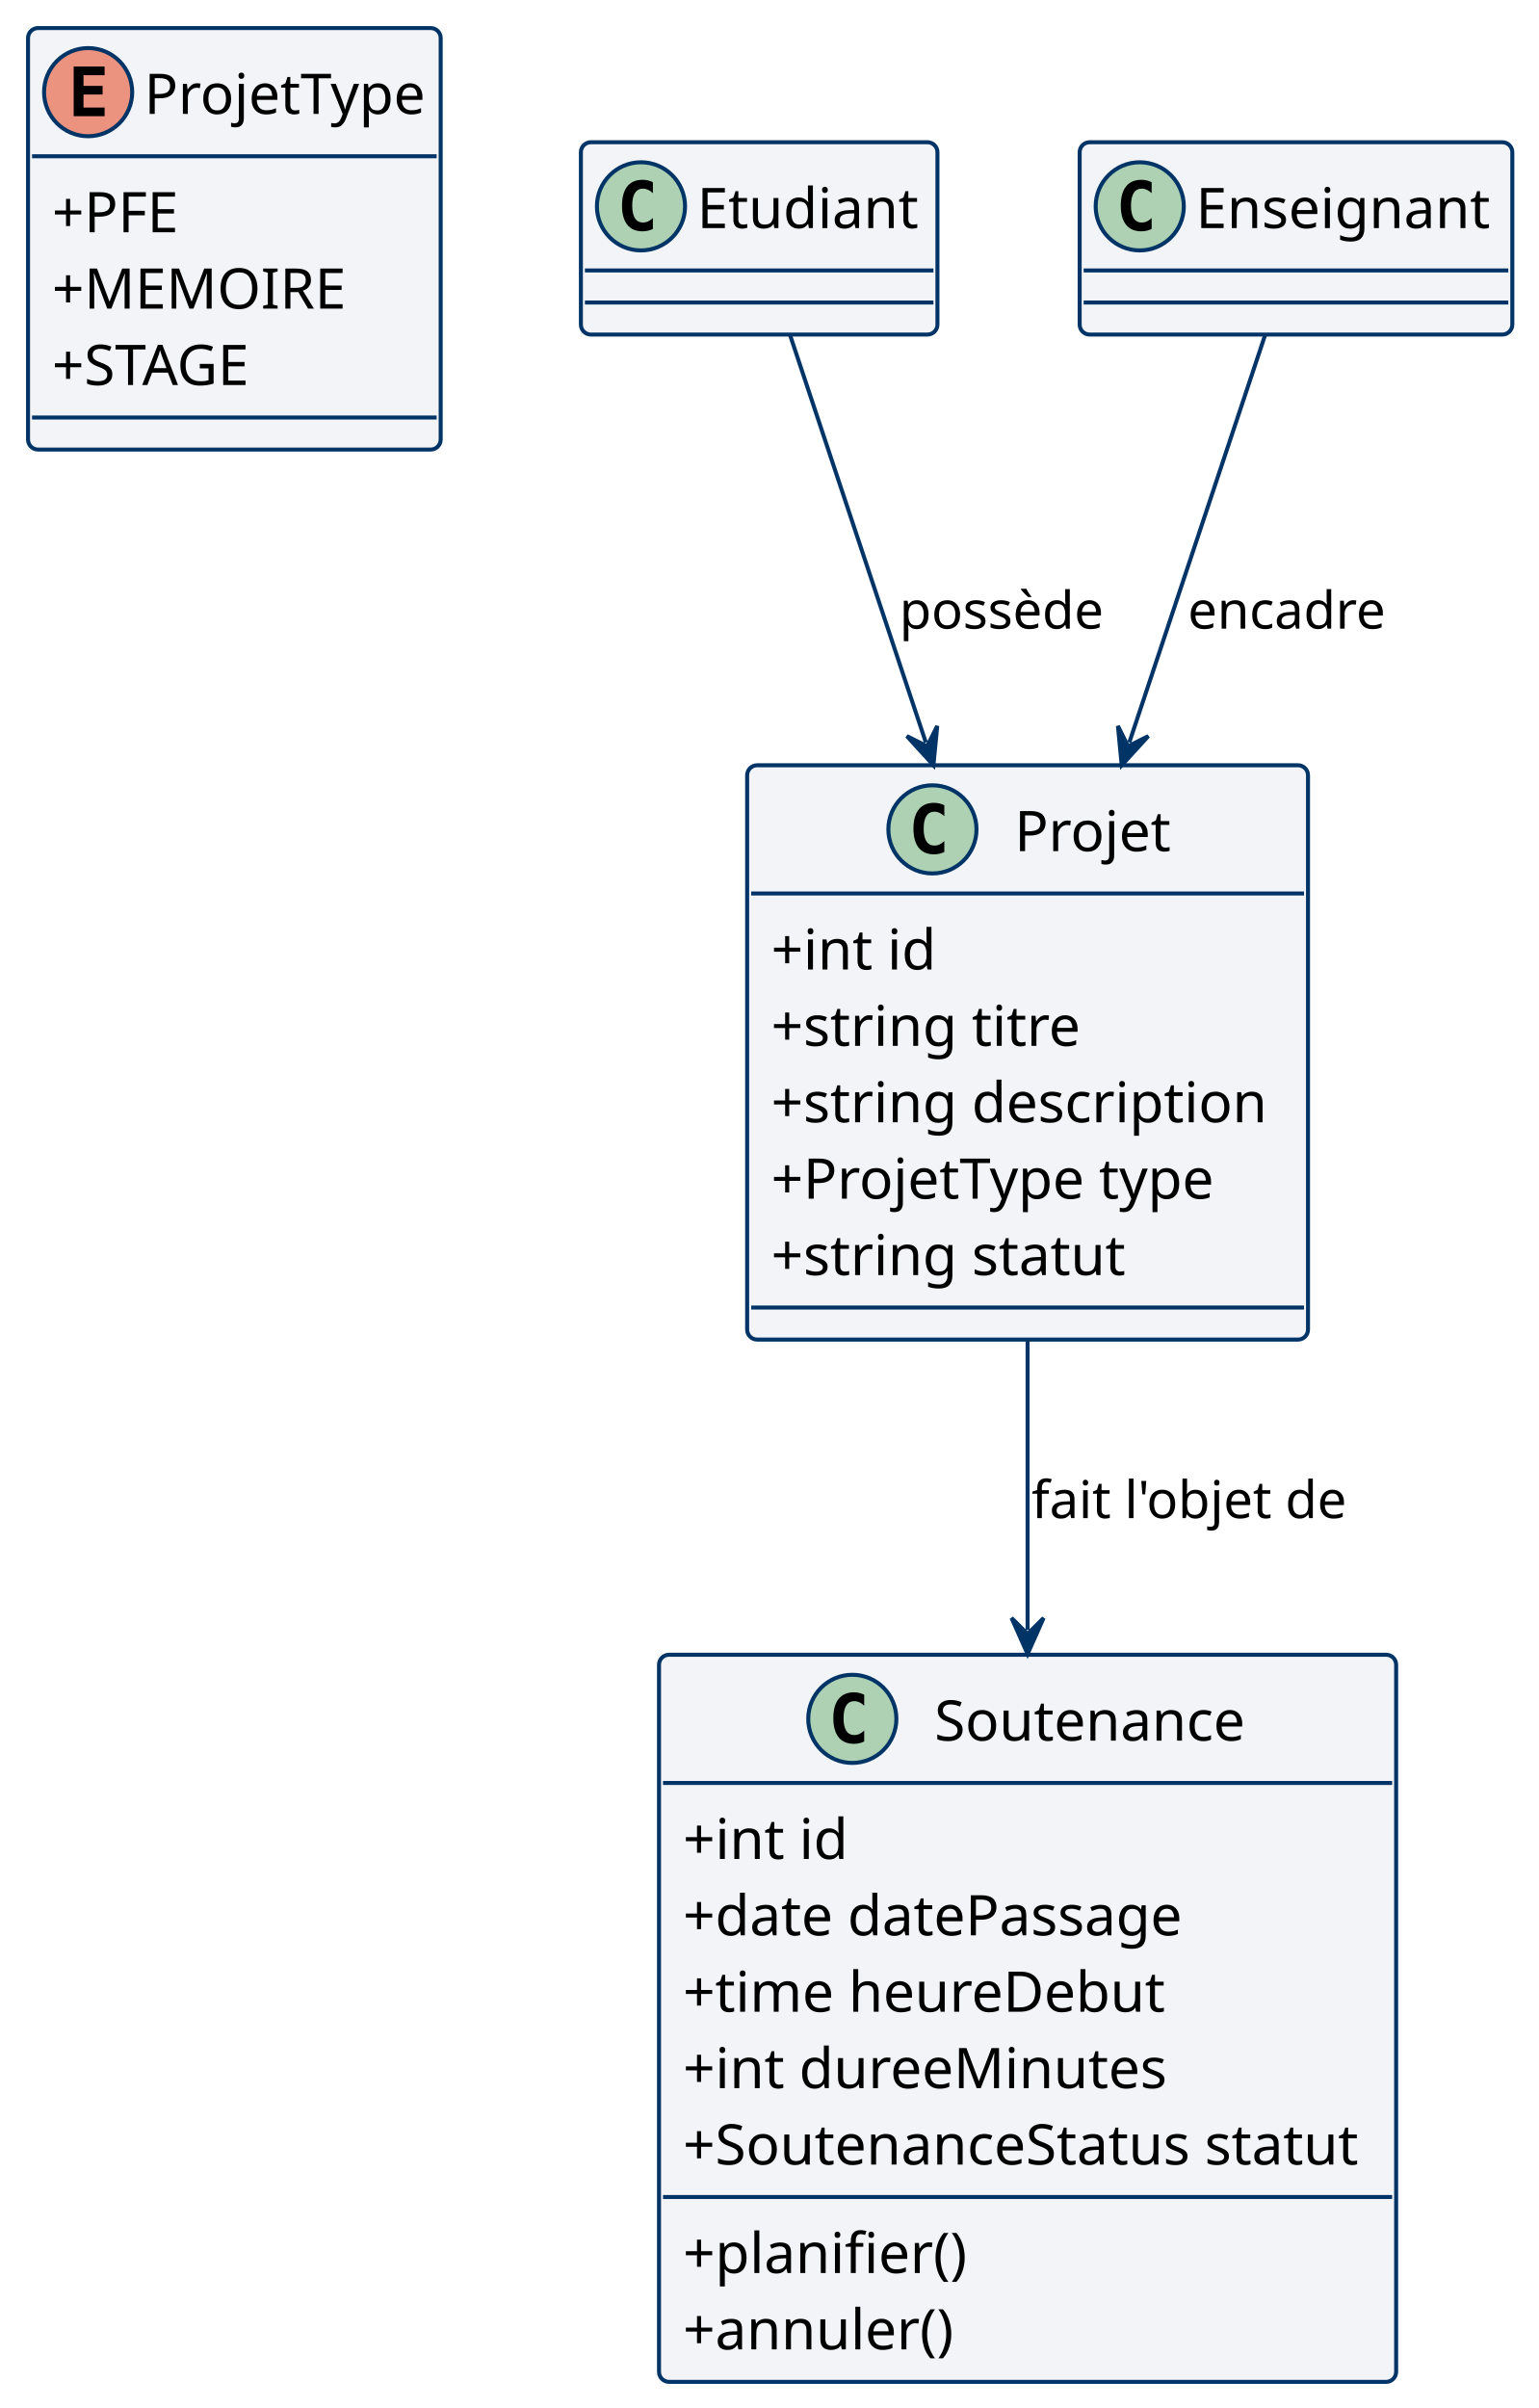
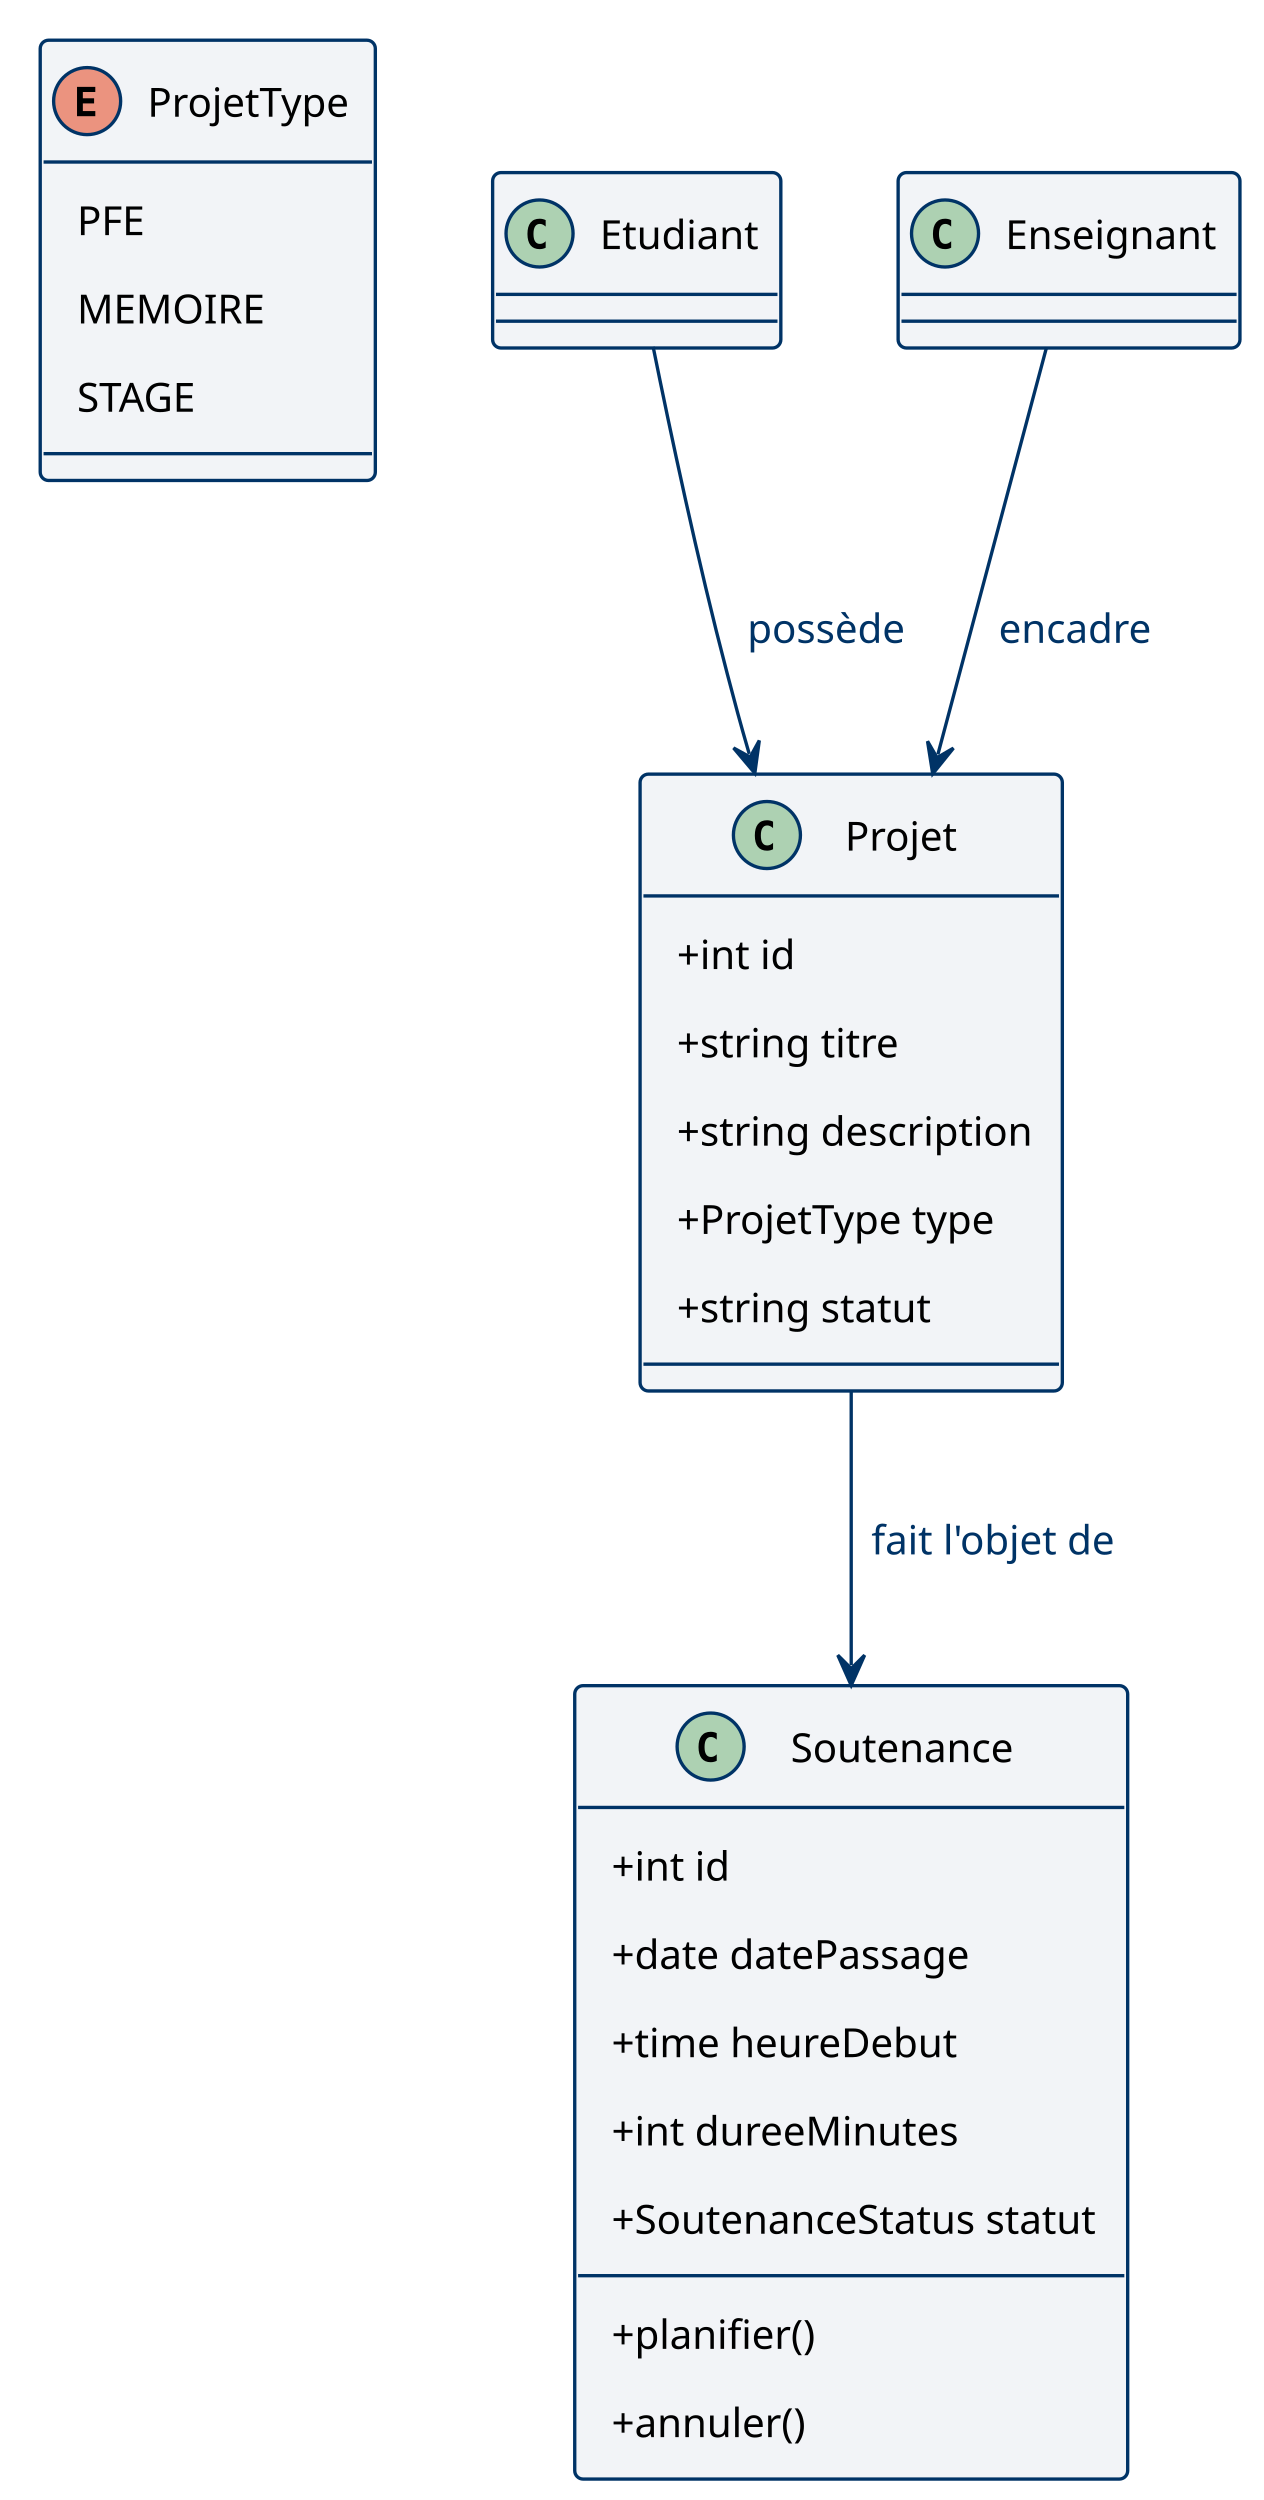
- <svg xmlns="http://www.w3.org/2000/svg" contentStyleType="text/css" height="601px" preserveAspectRatio="none" style="width:384px;height:601px;background:#FFFFFF;" version="1.1" viewBox="0 0 384 601" width="384px" zoomAndPan="magnify">
+ <svg xmlns="http://www.w3.org/2000/svg" contentStyleType="text/css" height="746px" preserveAspectRatio="none" style="width:377px;height:746px;background:#FFFFFF;" version="1.1" viewBox="0 0 377 746" width="377px" zoomAndPan="magnify">
  <defs />
  <g>
    <g id="elem_ProjetType">
-       <rect codeLine="21" fill="#F2F4F7" height="105.204" id="ProjetType" rx="2.5" ry="2.5" style="stroke:#003366;stroke-width:1.0;" width="103" x="7" y="7" />
-       <ellipse cx="22" cy="23" fill="#EB937F" rx="11" ry="11" style="stroke:#003366;stroke-width:1.0;" />
-       <path d="M26.109,29 L18.391,29 L18.391,16.609 L26.109,16.609 L26.109,18.766 L20.844,18.766 L20.844,21.438 L25.609,21.438 L25.609,23.594 L20.844,23.594 L20.844,26.844 L26.109,26.844 L26.109,29 Z " fill="#000000" />
-       <text fill="#000000" font-family="sans-serif" font-size="14" lengthAdjust="spacing" textLength="71" x="36" y="28.432">ProjetType</text>
-       <line style="stroke:#003366;stroke-width:1.0;" x1="8" x2="109" y1="39" y2="39" />
-       <text fill="#000000" font-family="sans-serif" font-size="14" lengthAdjust="spacing" textLength="31" x="13" y="57.966">+PFE</text>
-       <text fill="#000000" font-family="sans-serif" font-size="14" lengthAdjust="spacing" textLength="75" x="13" y="77.034">+MEMOIRE</text>
-       <text fill="#000000" font-family="sans-serif" font-size="14" lengthAdjust="spacing" textLength="51" x="13" y="96.102">+STAGE</text>
-       <line style="stroke:#003366;stroke-width:1.0;" x1="8" x2="109" y1="104.204" y2="104.204" />
+       <rect codeLine="3" fill="#F2F4F7" height="131.376" id="ProjetType" rx="2.5" ry="2.5" style="stroke:#003366;stroke-width:1.0;" width="100" x="12" y="12" />
+       <ellipse cx="26" cy="30.172" fill="#EB937F" rx="10" ry="10" style="stroke:#003366;stroke-width:1.0;" />
+       <path d="M28.438,34.672 L22.984,34.672 L22.984,25.922 L28.438,25.922 L28.438,27.453 L24.719,27.453 L24.719,29.328 L28.078,29.328 L28.078,30.86 L24.719,30.86 L24.719,33.141 L28.438,33.141 L28.438,34.672 Z " fill="#000000" />
+       <text fill="#000000" font-family="sans-serif" font-size="12" lengthAdjust="spacing" textLength="60" x="44" y="34.828">ProjetType</text>
+       <line style="stroke:#003366;stroke-width:1.0;" x1="13" x2="111" y1="48.344" y2="48.344" />
+       <text fill="#000000" font-family="sans-serif" font-size="12" lengthAdjust="spacing" textLength="20" x="23" y="70.172">PFE</text>
+       <text fill="#000000" font-family="sans-serif" font-size="12" lengthAdjust="spacing" textLength="56" x="23" y="96.516">MEMOIRE</text>
+       <text fill="#000000" font-family="sans-serif" font-size="12" lengthAdjust="spacing" textLength="38" x="23" y="122.86">STAGE</text>
+       <line style="stroke:#003366;stroke-width:1.0;" x1="13" x2="111" y1="135.376" y2="135.376" />
    </g>
    <g id="elem_Projet">
-       <rect codeLine="27" fill="#F2F4F7" height="143.34" id="Projet" rx="2.5" ry="2.5" style="stroke:#003366;stroke-width:1.0;" width="140" x="186.5" y="191" />
-       <ellipse cx="232.75" cy="207" fill="#ADD1B2" rx="11" ry="11" style="stroke:#003366;stroke-width:1.0;" />
-       <path d="M235.719,212.641 Q235.141,212.938 234.5,213.078 Q233.859,213.234 233.156,213.234 Q230.656,213.234 229.328,211.594 Q228.016,209.938 228.016,206.812 Q228.016,203.688 229.328,202.031 Q230.656,200.375 233.156,200.375 Q233.859,200.375 234.5,200.531 Q235.156,200.688 235.719,200.984 L235.719,203.703 Q235.094,203.125 234.5,202.859 Q233.906,202.578 233.281,202.578 Q231.938,202.578 231.25,203.656 Q230.562,204.719 230.562,206.812 Q230.562,208.906 231.25,209.984 Q231.938,211.047 233.281,211.047 Q233.906,211.047 234.5,210.781 Q235.094,210.5 235.719,209.922 L235.719,212.641 Z " fill="#000000" />
-       <text fill="#000000" font-family="sans-serif" font-size="14" lengthAdjust="spacing" textLength="39" x="253.25" y="212.432">Projet</text>
-       <line style="stroke:#003366;stroke-width:1.0;" x1="187.5" x2="325.5" y1="223" y2="223" />
-       <text fill="#000000" font-family="sans-serif" font-size="14" lengthAdjust="spacing" textLength="43" x="192.5" y="241.966">+int id</text>
-       <text fill="#000000" font-family="sans-serif" font-size="14" lengthAdjust="spacing" textLength="80" x="192.5" y="261.034">+string titre</text>
-       <text fill="#000000" font-family="sans-serif" font-size="14" lengthAdjust="spacing" textLength="128" x="192.5" y="280.102">+string description</text>
-       <text fill="#000000" font-family="sans-serif" font-size="14" lengthAdjust="spacing" textLength="112" x="192.5" y="299.17">+ProjetType type</text>
-       <text fill="#000000" font-family="sans-serif" font-size="14" lengthAdjust="spacing" textLength="91" x="192.5" y="318.238">+string statut</text>
-       <line style="stroke:#003366;stroke-width:1.0;" x1="187.5" x2="325.5" y1="326.34" y2="326.34" />
+       <rect codeLine="9" fill="#F2F4F7" height="184.065" id="Projet" rx="2.5" ry="2.5" style="stroke:#003366;stroke-width:1.0;" width="126" x="191" y="231" />
+       <ellipse cx="228.85" cy="249.172" fill="#ADD1B2" rx="10" ry="10" style="stroke:#003366;stroke-width:1.0;" />
+       <path d="M230.678,253.422 Q230.272,253.625 229.819,253.735 Q229.366,253.844 228.881,253.844 Q227.1,253.844 226.162,252.688 Q225.241,251.516 225.241,249.313 Q225.241,247.094 226.162,245.938 Q227.1,244.766 228.881,244.766 Q229.366,244.766 229.819,244.875 Q230.287,244.969 230.678,245.188 L230.678,247.11 Q230.241,246.703 229.819,246.516 Q229.397,246.313 228.959,246.313 Q228.006,246.313 227.522,247.078 Q227.037,247.828 227.037,249.313 Q227.037,250.781 227.522,251.531 Q228.006,252.281 228.959,252.281 Q229.397,252.281 229.819,252.094 Q230.241,251.906 230.678,251.5 L230.678,253.422 Z " fill="#000000" />
+       <text fill="#000000" font-family="sans-serif" font-size="12" lengthAdjust="spacing" textLength="33" x="252.15" y="253.828">Projet</text>
+       <line style="stroke:#003366;stroke-width:1.0;" x1="192" x2="316" y1="267.344" y2="267.344" />
+       <text fill="#000000" font-family="sans-serif" font-size="12" lengthAdjust="spacing" textLength="34" x="202" y="289.172">+int id</text>
+       <text fill="#000000" font-family="sans-serif" font-size="12" lengthAdjust="spacing" textLength="65" x="202" y="315.516">+string titre</text>
+       <text fill="#000000" font-family="sans-serif" font-size="12" lengthAdjust="spacing" textLength="104" x="202" y="341.86">+string description</text>
+       <text fill="#000000" font-family="sans-serif" font-size="12" lengthAdjust="spacing" textLength="94" x="202" y="368.204">+ProjetType type</text>
+       <text fill="#000000" font-family="sans-serif" font-size="12" lengthAdjust="spacing" textLength="74" x="202" y="394.549">+string statut</text>
+       <line style="stroke:#003366;stroke-width:1.0;" x1="192" x2="316" y1="407.065" y2="407.065" />
    </g>
    <g id="elem_Etudiant">
-       <rect codeLine="35" fill="#F2F4F7" height="48" id="Etudiant" rx="2.5" ry="2.5" style="stroke:#003366;stroke-width:1.0;" width="89" x="145" y="35.5" />
-       <ellipse cx="160" cy="51.5" fill="#ADD1B2" rx="11" ry="11" style="stroke:#003366;stroke-width:1.0;" />
-       <path d="M162.969,57.141 Q162.391,57.438 161.75,57.578 Q161.109,57.734 160.406,57.734 Q157.906,57.734 156.578,56.094 Q155.266,54.438 155.266,51.312 Q155.266,48.188 156.578,46.531 Q157.906,44.875 160.406,44.875 Q161.109,44.875 161.75,45.031 Q162.406,45.188 162.969,45.484 L162.969,48.203 Q162.344,47.625 161.75,47.359 Q161.156,47.078 160.531,47.078 Q159.188,47.078 158.5,48.156 Q157.812,49.219 157.812,51.312 Q157.812,53.406 158.5,54.484 Q159.188,55.547 160.531,55.547 Q161.156,55.547 161.75,55.281 Q162.344,55 162.969,54.422 L162.969,57.141 Z " fill="#000000" />
-       <text fill="#000000" font-family="sans-serif" font-size="14" lengthAdjust="spacing" textLength="57" x="174" y="56.932">Etudiant</text>
-       <line style="stroke:#003366;stroke-width:1.0;" x1="146" x2="233" y1="67.5" y2="67.5" />
-       <line style="stroke:#003366;stroke-width:1.0;" x1="146" x2="233" y1="75.5" y2="75.5" />
+       <rect codeLine="17" fill="#F2F4F7" height="52.344" id="Etudiant" rx="2.5" ry="2.5" style="stroke:#003366;stroke-width:1.0;" width="86" x="147" y="51.5" />
+       <ellipse cx="161" cy="69.672" fill="#ADD1B2" rx="10" ry="10" style="stroke:#003366;stroke-width:1.0;" />
+       <path d="M162.828,73.922 Q162.422,74.125 161.969,74.235 Q161.516,74.344 161.031,74.344 Q159.25,74.344 158.312,73.188 Q157.391,72.016 157.391,69.813 Q157.391,67.594 158.312,66.438 Q159.25,65.266 161.031,65.266 Q161.516,65.266 161.969,65.375 Q162.438,65.469 162.828,65.688 L162.828,67.61 Q162.391,67.203 161.969,67.016 Q161.547,66.813 161.109,66.813 Q160.156,66.813 159.672,67.578 Q159.188,68.328 159.188,69.813 Q159.188,71.281 159.672,72.031 Q160.156,72.781 161.109,72.781 Q161.547,72.781 161.969,72.594 Q162.391,72.406 162.828,72 L162.828,73.922 Z " fill="#000000" />
+       <text fill="#000000" font-family="sans-serif" font-size="12" lengthAdjust="spacing" textLength="46" x="179" y="74.328">Etudiant</text>
+       <line style="stroke:#003366;stroke-width:1.0;" x1="148" x2="232" y1="87.844" y2="87.844" />
+       <line style="stroke:#003366;stroke-width:1.0;" x1="148" x2="232" y1="95.844" y2="95.844" />
    </g>
    <g id="elem_Enseignant">
-       <rect codeLine="39" fill="#F2F4F7" height="48" id="Enseignant" rx="2.5" ry="2.5" style="stroke:#003366;stroke-width:1.0;" width="108" x="269.5" y="35.5" />
-       <ellipse cx="284.5" cy="51.5" fill="#ADD1B2" rx="11" ry="11" style="stroke:#003366;stroke-width:1.0;" />
-       <path d="M287.469,57.141 Q286.891,57.438 286.25,57.578 Q285.609,57.734 284.906,57.734 Q282.406,57.734 281.078,56.094 Q279.766,54.438 279.766,51.312 Q279.766,48.188 281.078,46.531 Q282.406,44.875 284.906,44.875 Q285.609,44.875 286.25,45.031 Q286.906,45.188 287.469,45.484 L287.469,48.203 Q286.844,47.625 286.25,47.359 Q285.656,47.078 285.031,47.078 Q283.688,47.078 283,48.156 Q282.312,49.219 282.312,51.312 Q282.312,53.406 283,54.484 Q283.688,55.547 285.031,55.547 Q285.656,55.547 286.25,55.281 Q286.844,55 287.469,54.422 L287.469,57.141 Z " fill="#000000" />
-       <text fill="#000000" font-family="sans-serif" font-size="14" lengthAdjust="spacing" textLength="76" x="298.5" y="56.932">Enseignant</text>
-       <line style="stroke:#003366;stroke-width:1.0;" x1="270.5" x2="376.5" y1="67.5" y2="67.5" />
-       <line style="stroke:#003366;stroke-width:1.0;" x1="270.5" x2="376.5" y1="75.5" y2="75.5" />
+       <rect codeLine="21" fill="#F2F4F7" height="52.344" id="Enseignant" rx="2.5" ry="2.5" style="stroke:#003366;stroke-width:1.0;" width="102" x="268" y="51.5" />
+       <ellipse cx="282" cy="69.672" fill="#ADD1B2" rx="10" ry="10" style="stroke:#003366;stroke-width:1.0;" />
+       <path d="M283.828,73.922 Q283.422,74.125 282.969,74.235 Q282.516,74.344 282.031,74.344 Q280.25,74.344 279.312,73.188 Q278.391,72.016 278.391,69.813 Q278.391,67.594 279.312,66.438 Q280.25,65.266 282.031,65.266 Q282.516,65.266 282.969,65.375 Q283.438,65.469 283.828,65.688 L283.828,67.61 Q283.391,67.203 282.969,67.016 Q282.547,66.813 282.109,66.813 Q281.156,66.813 280.672,67.578 Q280.188,68.328 280.188,69.813 Q280.188,71.281 280.672,72.031 Q281.156,72.781 282.109,72.781 Q282.547,72.781 282.969,72.594 Q283.391,72.406 283.828,72 L283.828,73.922 Z " fill="#000000" />
+       <text fill="#000000" font-family="sans-serif" font-size="12" lengthAdjust="spacing" textLength="62" x="300" y="74.328">Enseignant</text>
+       <line style="stroke:#003366;stroke-width:1.0;" x1="269" x2="369" y1="87.844" y2="87.844" />
+       <line style="stroke:#003366;stroke-width:1.0;" x1="269" x2="369" y1="95.844" y2="95.844" />
    </g>
    <g id="elem_Soutenance">
-       <rect codeLine="43" fill="#F2F4F7" height="181.475" id="Soutenance" rx="2.5" ry="2.5" style="stroke:#003366;stroke-width:1.0;" width="184" x="164.5" y="413" />
-       <ellipse cx="212.75" cy="429" fill="#ADD1B2" rx="11" ry="11" style="stroke:#003366;stroke-width:1.0;" />
-       <path d="M215.719,434.641 Q215.141,434.938 214.5,435.078 Q213.859,435.234 213.156,435.234 Q210.656,435.234 209.328,433.594 Q208.016,431.938 208.016,428.812 Q208.016,425.688 209.328,424.031 Q210.656,422.375 213.156,422.375 Q213.859,422.375 214.5,422.531 Q215.156,422.688 215.719,422.984 L215.719,425.703 Q215.094,425.125 214.5,424.859 Q213.906,424.578 213.281,424.578 Q211.938,424.578 211.25,425.656 Q210.562,426.719 210.562,428.812 Q210.562,430.906 211.25,431.984 Q211.938,433.047 213.281,433.047 Q213.906,433.047 214.5,432.781 Q215.094,432.5 215.719,431.922 L215.719,434.641 Z " fill="#000000" />
-       <text fill="#000000" font-family="sans-serif" font-size="14" lengthAdjust="spacing" textLength="79" x="233.25" y="434.432">Soutenance</text>
-       <line style="stroke:#003366;stroke-width:1.0;" x1="165.5" x2="347.5" y1="445" y2="445" />
-       <text fill="#000000" font-family="sans-serif" font-size="14" lengthAdjust="spacing" textLength="43" x="170.5" y="463.966">+int id</text>
-       <text fill="#000000" font-family="sans-serif" font-size="14" lengthAdjust="spacing" textLength="127" x="170.5" y="483.034">+date datePassage</text>
-       <text fill="#000000" font-family="sans-serif" font-size="14" lengthAdjust="spacing" textLength="123" x="170.5" y="502.102">+time heureDebut</text>
-       <text fill="#000000" font-family="sans-serif" font-size="14" lengthAdjust="spacing" textLength="125" x="170.5" y="521.17">+int dureeMinutes</text>
-       <text fill="#000000" font-family="sans-serif" font-size="14" lengthAdjust="spacing" textLength="172" x="170.5" y="540.238">+SoutenanceStatus statut</text>
-       <line style="stroke:#003366;stroke-width:1.0;" x1="165.5" x2="347.5" y1="548.34" y2="548.34" />
-       <text fill="#000000" font-family="sans-serif" font-size="14" lengthAdjust="spacing" textLength="73" x="170.5" y="567.306">+planifier()</text>
-       <text fill="#000000" font-family="sans-serif" font-size="14" lengthAdjust="spacing" textLength="69" x="170.5" y="586.373">+annuler()</text>
+       <rect codeLine="25" fill="#F2F4F7" height="236.753" id="Soutenance" rx="2.5" ry="2.5" style="stroke:#003366;stroke-width:1.0;" width="165" x="171.5" y="503" />
+       <ellipse cx="212.05" cy="521.172" fill="#ADD1B2" rx="10" ry="10" style="stroke:#003366;stroke-width:1.0;" />
+       <path d="M213.878,525.422 Q213.472,525.625 213.019,525.735 Q212.566,525.844 212.081,525.844 Q210.3,525.844 209.363,524.688 Q208.441,523.516 208.441,521.313 Q208.441,519.094 209.363,517.938 Q210.3,516.766 212.081,516.766 Q212.566,516.766 213.019,516.875 Q213.488,516.969 213.878,517.188 L213.878,519.11 Q213.441,518.703 213.019,518.516 Q212.597,518.313 212.159,518.313 Q211.206,518.313 210.722,519.078 Q210.238,519.828 210.238,521.313 Q210.238,522.781 210.722,523.531 Q211.206,524.281 212.159,524.281 Q212.597,524.281 213.019,524.094 Q213.441,523.906 213.878,523.5 L213.878,525.422 Z " fill="#000000" />
+       <text fill="#000000" font-family="sans-serif" font-size="12" lengthAdjust="spacing" textLength="66" x="235.95" y="525.828">Soutenance</text>
+       <line style="stroke:#003366;stroke-width:1.0;" x1="172.5" x2="335.5" y1="539.344" y2="539.344" />
+       <text fill="#000000" font-family="sans-serif" font-size="12" lengthAdjust="spacing" textLength="34" x="182.5" y="561.172">+int id</text>
+       <text fill="#000000" font-family="sans-serif" font-size="12" lengthAdjust="spacing" textLength="107" x="182.5" y="587.516">+date datePassage</text>
+       <text fill="#000000" font-family="sans-serif" font-size="12" lengthAdjust="spacing" textLength="102" x="182.5" y="613.86">+time heureDebut</text>
+       <text fill="#000000" font-family="sans-serif" font-size="12" lengthAdjust="spacing" textLength="102" x="182.5" y="640.205">+int dureeMinutes</text>
+       <text fill="#000000" font-family="sans-serif" font-size="12" lengthAdjust="spacing" textLength="143" x="182.5" y="666.549">+SoutenanceStatus statut</text>
+       <line style="stroke:#003366;stroke-width:1.0;" x1="172.5" x2="335.5" y1="679.065" y2="679.065" />
+       <text fill="#000000" font-family="sans-serif" font-size="12" lengthAdjust="spacing" textLength="61" x="182.5" y="700.893">+planifier()</text>
+       <text fill="#000000" font-family="sans-serif" font-size="12" lengthAdjust="spacing" textLength="58" x="182.5" y="727.237">+annuler()</text>
    </g>
    <g id="link_Etudiant_Projet">
-       <path codeLine="53" d="M197.19,83.56 C205.88,109.65 218.573,147.708 231.103,185.298 " fill="none" id="Etudiant-to-Projet" style="stroke:#003366;stroke-width:1.0;" />
-       <polygon fill="#003366" points="233,190.99,233.949,181.187,231.419,186.247,226.359,183.717,233,190.99" style="stroke:#003366;stroke-width:1.0;" />
-       <text fill="#000000" font-family="sans-serif" font-size="13" lengthAdjust="spacing" textLength="50" x="224.5" y="156.897">possède</text>
+       <path codeLine="35" d="M194.9,103.51 C199.92,128.36 208.2,167.51 217,201 C219.54,210.67 220.669,214.957 223.569,224.957 " fill="none" id="Etudiant-to-Projet" style="stroke:#003366;stroke-width:1.0;" />
+       <polygon fill="#003366" points="225.24,230.72,226.575,220.962,223.847,225.918,218.892,223.19,225.24,230.72" style="stroke:#003366;stroke-width:1.0;" />
+       <text fill="#003366" font-family="sans-serif" font-size="12" lengthAdjust="spacing" textLength="47" x="223" y="191.828">possède</text>
    </g>
    <g id="link_Enseignant_Projet">
-       <path codeLine="54" d="M315.81,83.56 C307.12,109.65 294.427,147.708 281.897,185.298 " fill="none" id="Enseignant-to-Projet" style="stroke:#003366;stroke-width:1.0;" />
-       <polygon fill="#003366" points="280,190.99,286.641,183.717,281.581,186.247,279.051,181.187,280,190.99" style="stroke:#003366;stroke-width:1.0;" />
-       <text fill="#000000" font-family="sans-serif" font-size="13" lengthAdjust="spacing" textLength="48" x="296.5" y="156.897">encadre</text>
+       <path codeLine="36" d="M312.29,103.64 C304.29,133.59 292.038,179.523 279.868,225.113 " fill="none" id="Enseignant-to-Projet" style="stroke:#003366;stroke-width:1.0;" />
+       <polygon fill="#003366" points="278.32,230.91,284.506,223.246,279.61,226.079,276.776,221.183,278.32,230.91" style="stroke:#003366;stroke-width:1.0;" />
+       <text fill="#003366" font-family="sans-serif" font-size="12" lengthAdjust="spacing" textLength="46" x="298" y="191.828">encadre</text>
    </g>
    <g id="link_Projet_Soutenance">
-       <path codeLine="55" d="M256.5,334.24 C256.5,358.88 256.5,380.85 256.5,406.82 " fill="none" id="Projet-to-Soutenance" style="stroke:#003366;stroke-width:1.0;" />
-       <polygon fill="#003366" points="256.5,412.82,260.5,403.82,256.5,407.82,252.5,403.82,256.5,412.82" style="stroke:#003366;stroke-width:1.0;" />
-       <text fill="#000000" font-family="sans-serif" font-size="13" lengthAdjust="spacing" textLength="77" x="257.5" y="378.897">fait l'objet de</text>
+       <path codeLine="37" d="M254,415.38 C254,443.03 254,467.79 254,496.9 " fill="none" id="Projet-to-Soutenance" style="stroke:#003366;stroke-width:1.0;" />
+       <polygon fill="#003366" points="254,502.9,258,493.9,254,497.9,250,493.9,254,502.9" style="stroke:#003366;stroke-width:1.0;" />
+       <text fill="#003366" font-family="sans-serif" font-size="12" lengthAdjust="spacing" textLength="72" x="260" y="463.828">fait l'objet de</text>
    </g>
  </g>
</svg>
